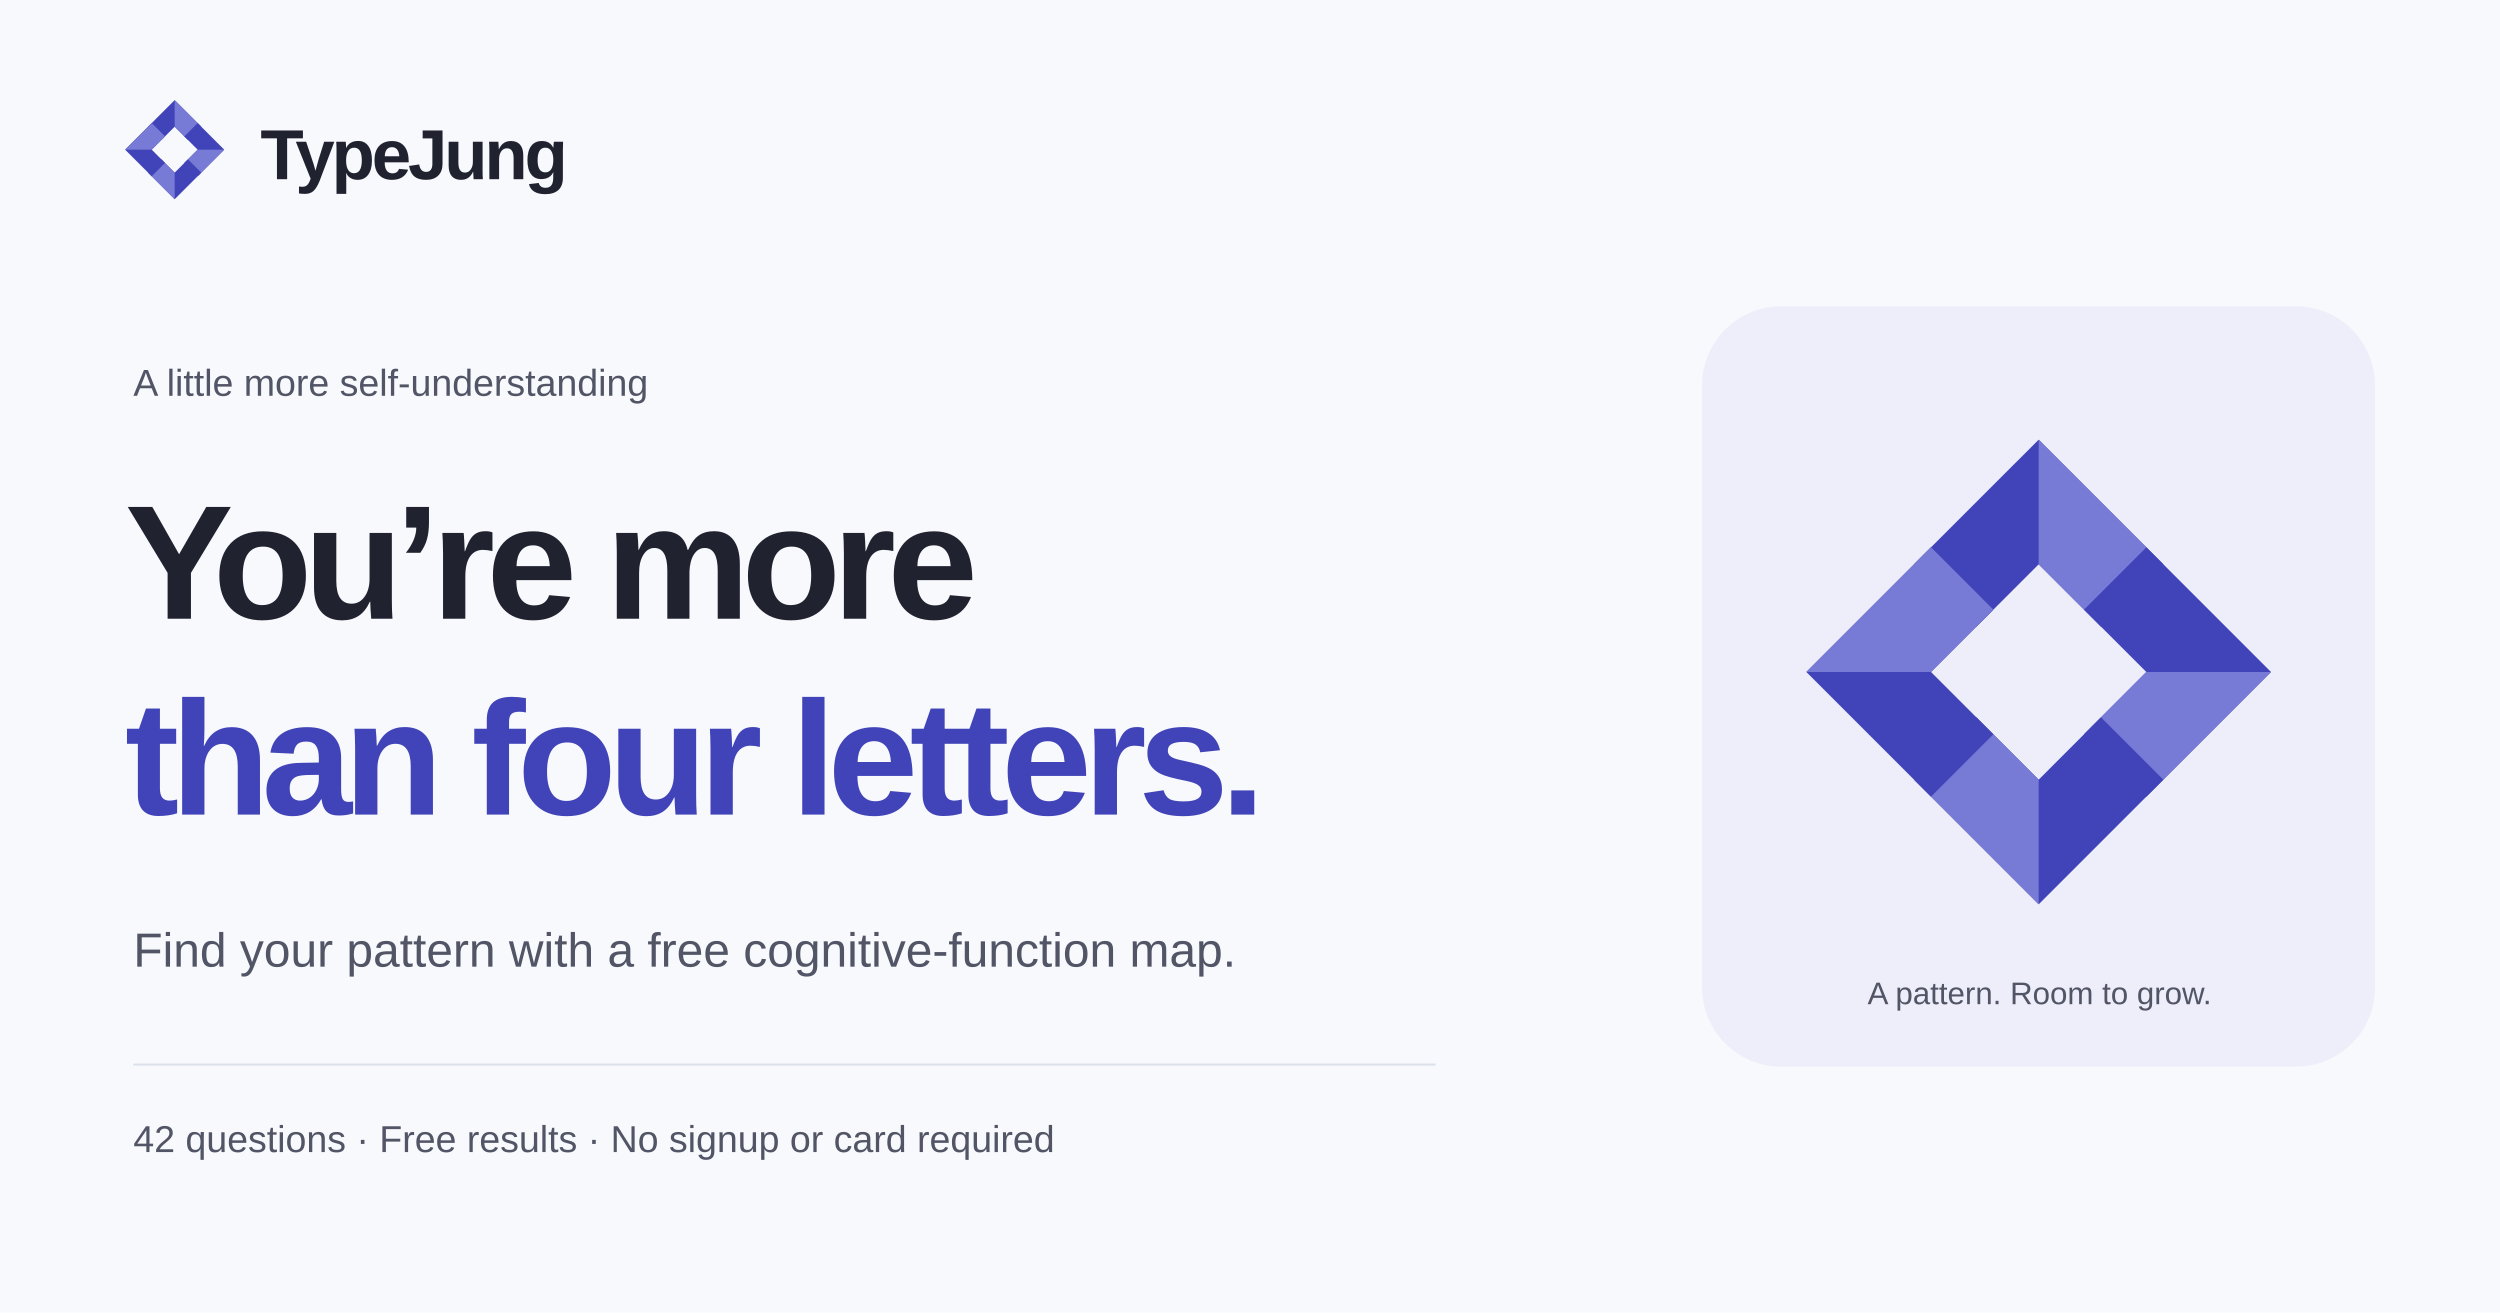
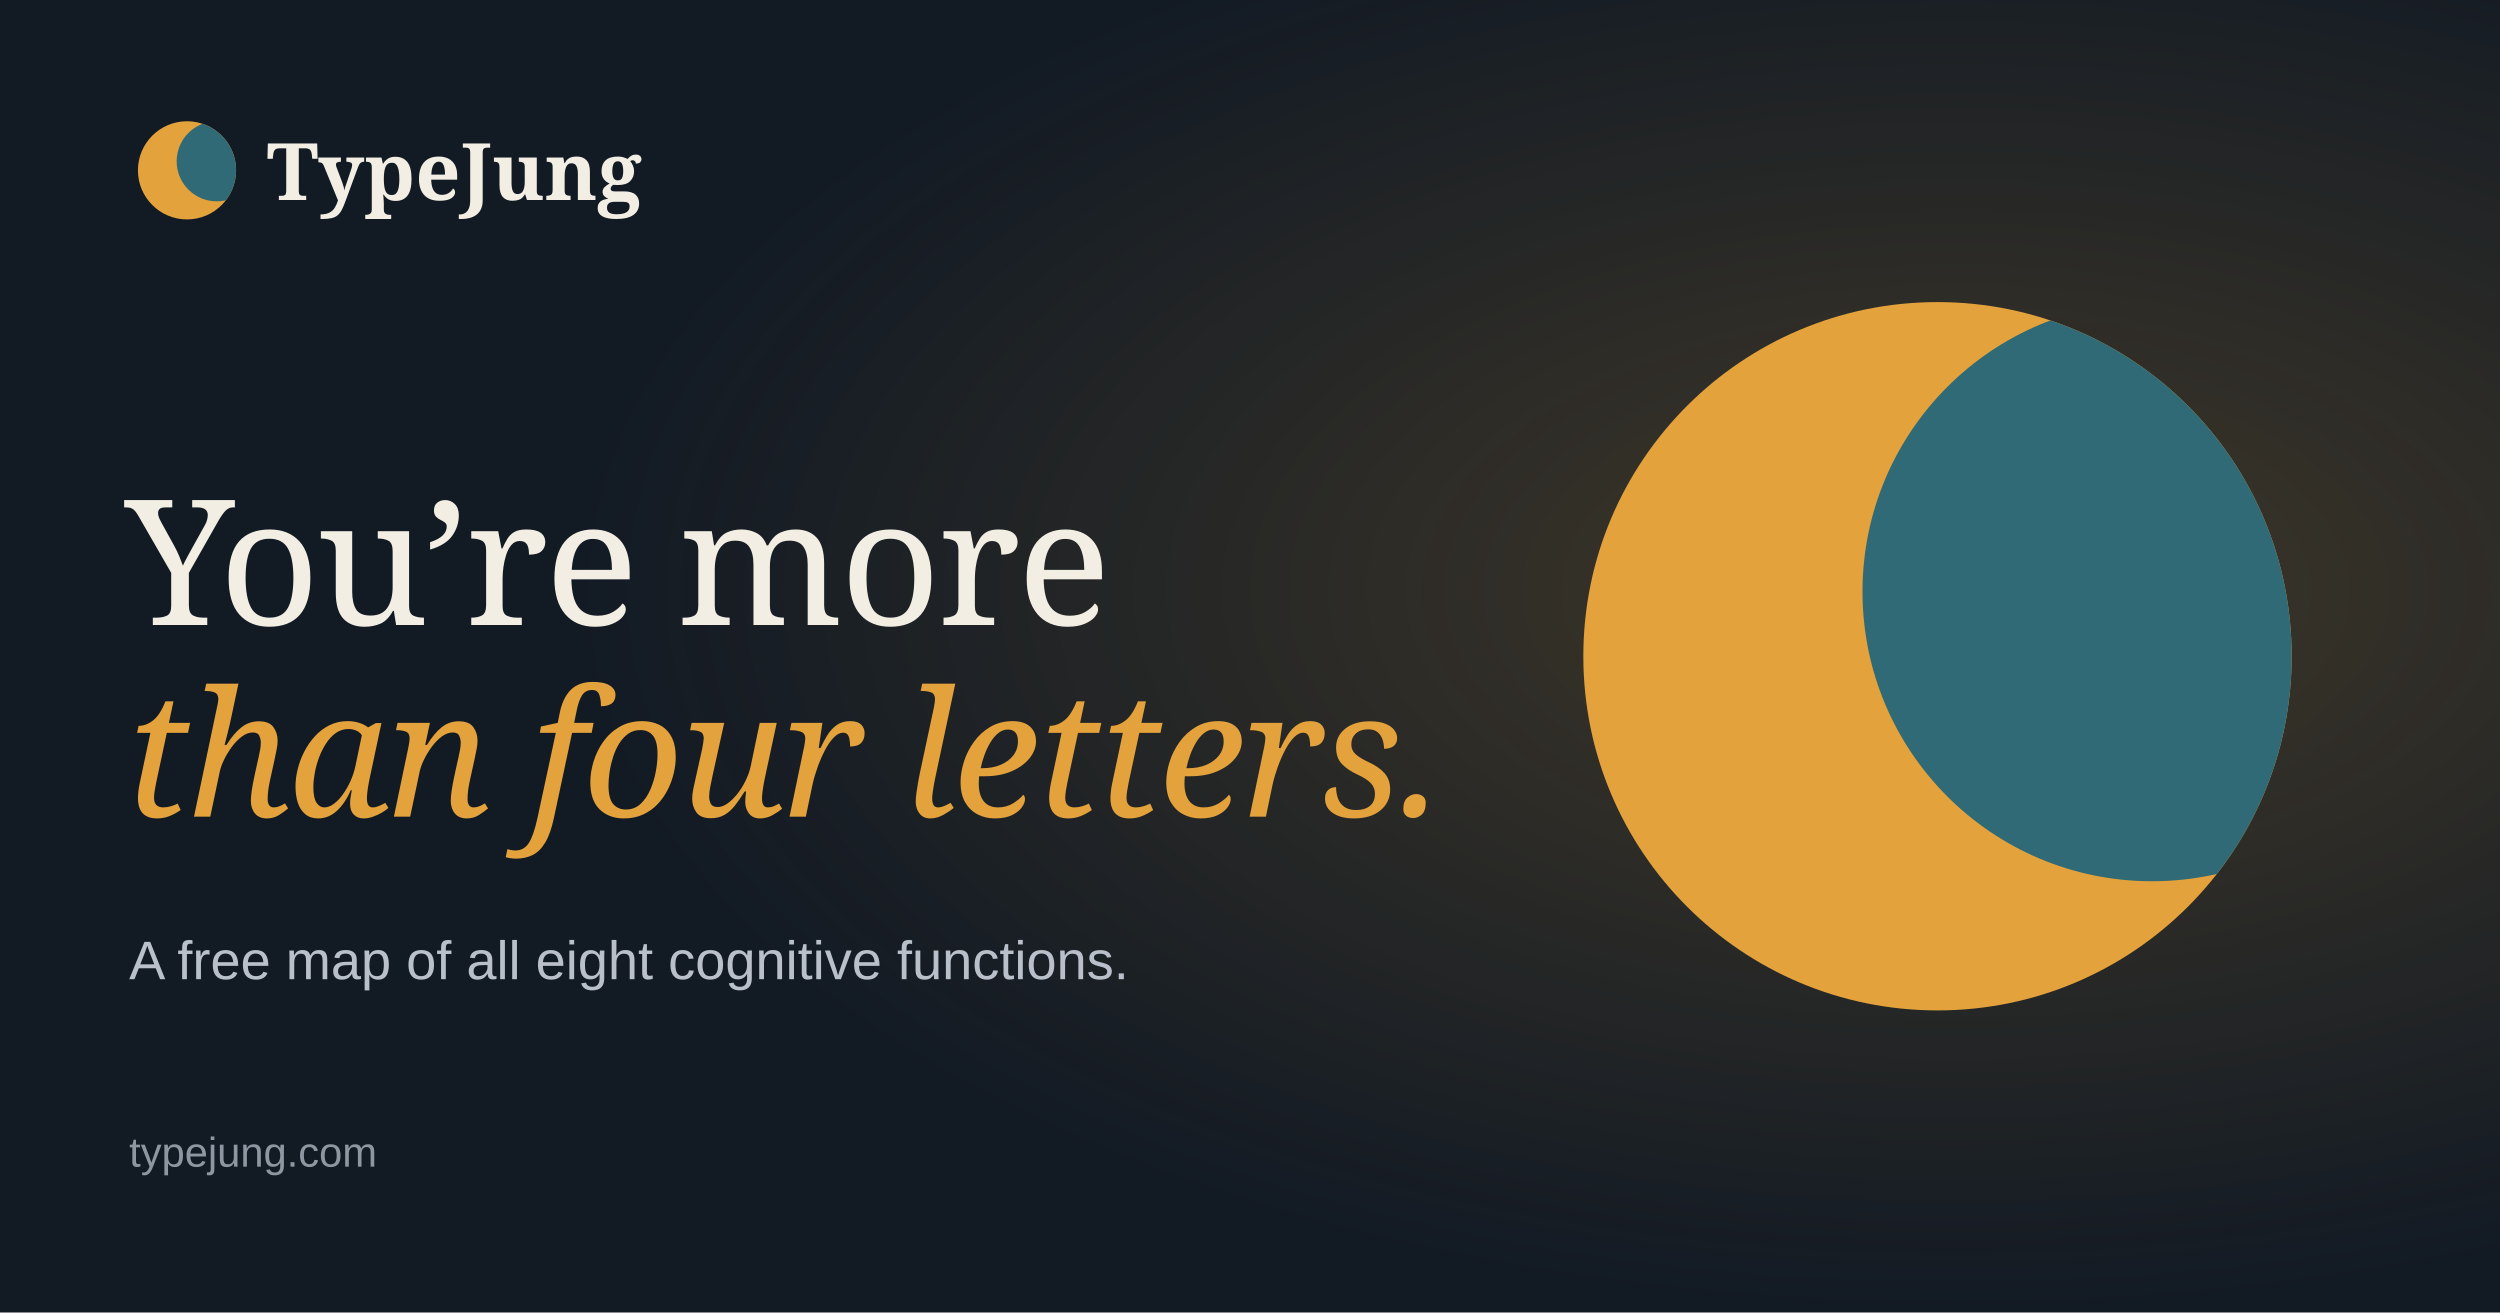
<svg xmlns="http://www.w3.org/2000/svg" width="1200" height="630" viewBox="0 0 1200 630">
-   <rect width="1200" height="630" fill="#f8f9fc" />
-   <g transform="translate(56 44) scale(.58)">
-     <g transform="rotate(0 48 48)">
-       <path d="M48 7 70 29 59 40 48 29 37 40 26 29Z" fill="#4144b8" />
-       <path d="m48 7 22 22-11 11-11-11Z" fill="#787bd6" />
-     </g>
-     <g transform="rotate(90 48 48)">
-       <path d="M48 7 70 29 59 40 48 29 37 40 26 29Z" fill="#4144b8" />
-       <path d="m48 7 22 22-11 11-11-11Z" fill="#787bd6" />
-     </g>
-     <g transform="rotate(180 48 48)">
-       <path d="M48 7 70 29 59 40 48 29 37 40 26 29Z" fill="#4144b8" />
-       <path d="m48 7 22 22-11 11-11-11Z" fill="#787bd6" />
-     </g>
-     <g transform="rotate(270 48 48)">
-       <path d="M48 7 70 29 59 40 48 29 37 40 26 29Z" fill="#4144b8" />
-       <path d="m48 7 22 22-11 11-11-11Z" fill="#787bd6" />
-     </g>
+   <defs>
+     <radialGradient id="glow" cx="78%" cy="45%" r="55%">
+       <stop offset="0" stop-color="#e3a23b" stop-opacity=".22" />
+       <stop offset="1" stop-color="#e3a23b" stop-opacity="0" />
+     </radialGradient>
+     <clipPath id="tj-disc">
+       <circle cx="48" cy="48" r="38" />
+     </clipPath>
+     <clipPath id="big-disc">
+       <circle cx="930" cy="315" r="170" />
+     </clipPath>
+   </defs>
+   <rect width="1200" height="630" fill="#121a24" />
+   <rect width="1200" height="630" fill="url(#glow)" />
+   <circle cx="930" cy="315" r="170" fill="#e3a23b" />
+   <circle cx="1033" cy="284" r="139" fill="#2f6a76" clip-path="url(#big-disc)" />
+   <g transform="translate(60 52) scale(.62)">
+     <circle cx="48" cy="48" r="38" fill="#e3a23b" />
+     <circle cx="71" cy="41" r="31" fill="#2f6a76" clip-path="url(#tj-disc)" />
  </g>
-   <text x="125" y="86" font-family="Schibsted Grotesk,Arial,sans-serif" font-size="34" font-weight="700" letter-spacing="-1.5" fill="#202230">TypeJung</text>
-   <text x="64" y="190" font-family="Schibsted Grotesk,Arial,sans-serif" font-size="18" font-weight="500" fill="#515566">A little more self-understanding</text>
-   <g font-family="Schibsted Grotesk,Arial,sans-serif" font-size="78" font-weight="700" letter-spacing="-4">
-     <text x="60" y="297" fill="#202230">You’re more</text>
-     <text x="60" y="391" fill="#4144b8">than four letters.</text>
+   <text x="128" y="96" font-family="Fraunces,Georgia,serif" font-size="38" font-weight="600" fill="#f3eee4">TypeJung</text>
+   <g font-family="Fraunces,Georgia,serif" font-size="84" font-weight="500" letter-spacing="-1.5">
+     <text x="60" y="300" fill="#f3eee4">You’re more</text>
+     <text x="60" y="392" fill="#e3a23b" font-style="italic" font-weight="400">than four letters.</text>
  </g>
-   <text x="64" y="464" font-family="Schibsted Grotesk,Arial,sans-serif" font-size="23" fill="#515566">Find your pattern with a free cognitive-function map.</text>
-   <path d="M64 511H689" stroke="#dce0eb" />
-   <text x="64" y="553" font-family="Schibsted Grotesk,Arial,sans-serif" font-size="18" fill="#515566">42 questions · Free results · No signup or card required</text>
-   <rect x="817" y="147" width="323" height="365" rx="38" fill="#edeefa" />
-   <g transform="translate(848 192) scale(2.72)">
-     <g transform="rotate(0 48 48)">
-       <path d="M48 7 70 29 59 40 48 29 37 40 26 29Z" fill="#4144b8" />
-       <path d="m48 7 22 22-11 11-11-11Z" fill="#787bd6" />
-     </g>
-     <g transform="rotate(90 48 48)">
-       <path d="M48 7 70 29 59 40 48 29 37 40 26 29Z" fill="#4144b8" />
-       <path d="m48 7 22 22-11 11-11-11Z" fill="#787bd6" />
-     </g>
-     <g transform="rotate(180 48 48)">
-       <path d="M48 7 70 29 59 40 48 29 37 40 26 29Z" fill="#4144b8" />
-       <path d="m48 7 22 22-11 11-11-11Z" fill="#787bd6" />
-     </g>
-     <g transform="rotate(270 48 48)">
-       <path d="M48 7 70 29 59 40 48 29 37 40 26 29Z" fill="#4144b8" />
-       <path d="m48 7 22 22-11 11-11-11Z" fill="#787bd6" />
-     </g>
-   </g>
-   <text x="979" y="482" text-anchor="middle" font-family="Schibsted Grotesk,Arial,sans-serif" font-size="15" fill="#515566">A pattern. Room to grow.</text>
+   <text x="62" y="470" font-family="Schibsted Grotesk,Arial,sans-serif" font-size="26" fill="#b9c0c9">A free map of all eight cognitive functions.</text>
+   <text x="62" y="560" font-family="Schibsted Grotesk,Arial,sans-serif" font-size="20" fill="#8d96a1">typejung.com</text>
</svg>
